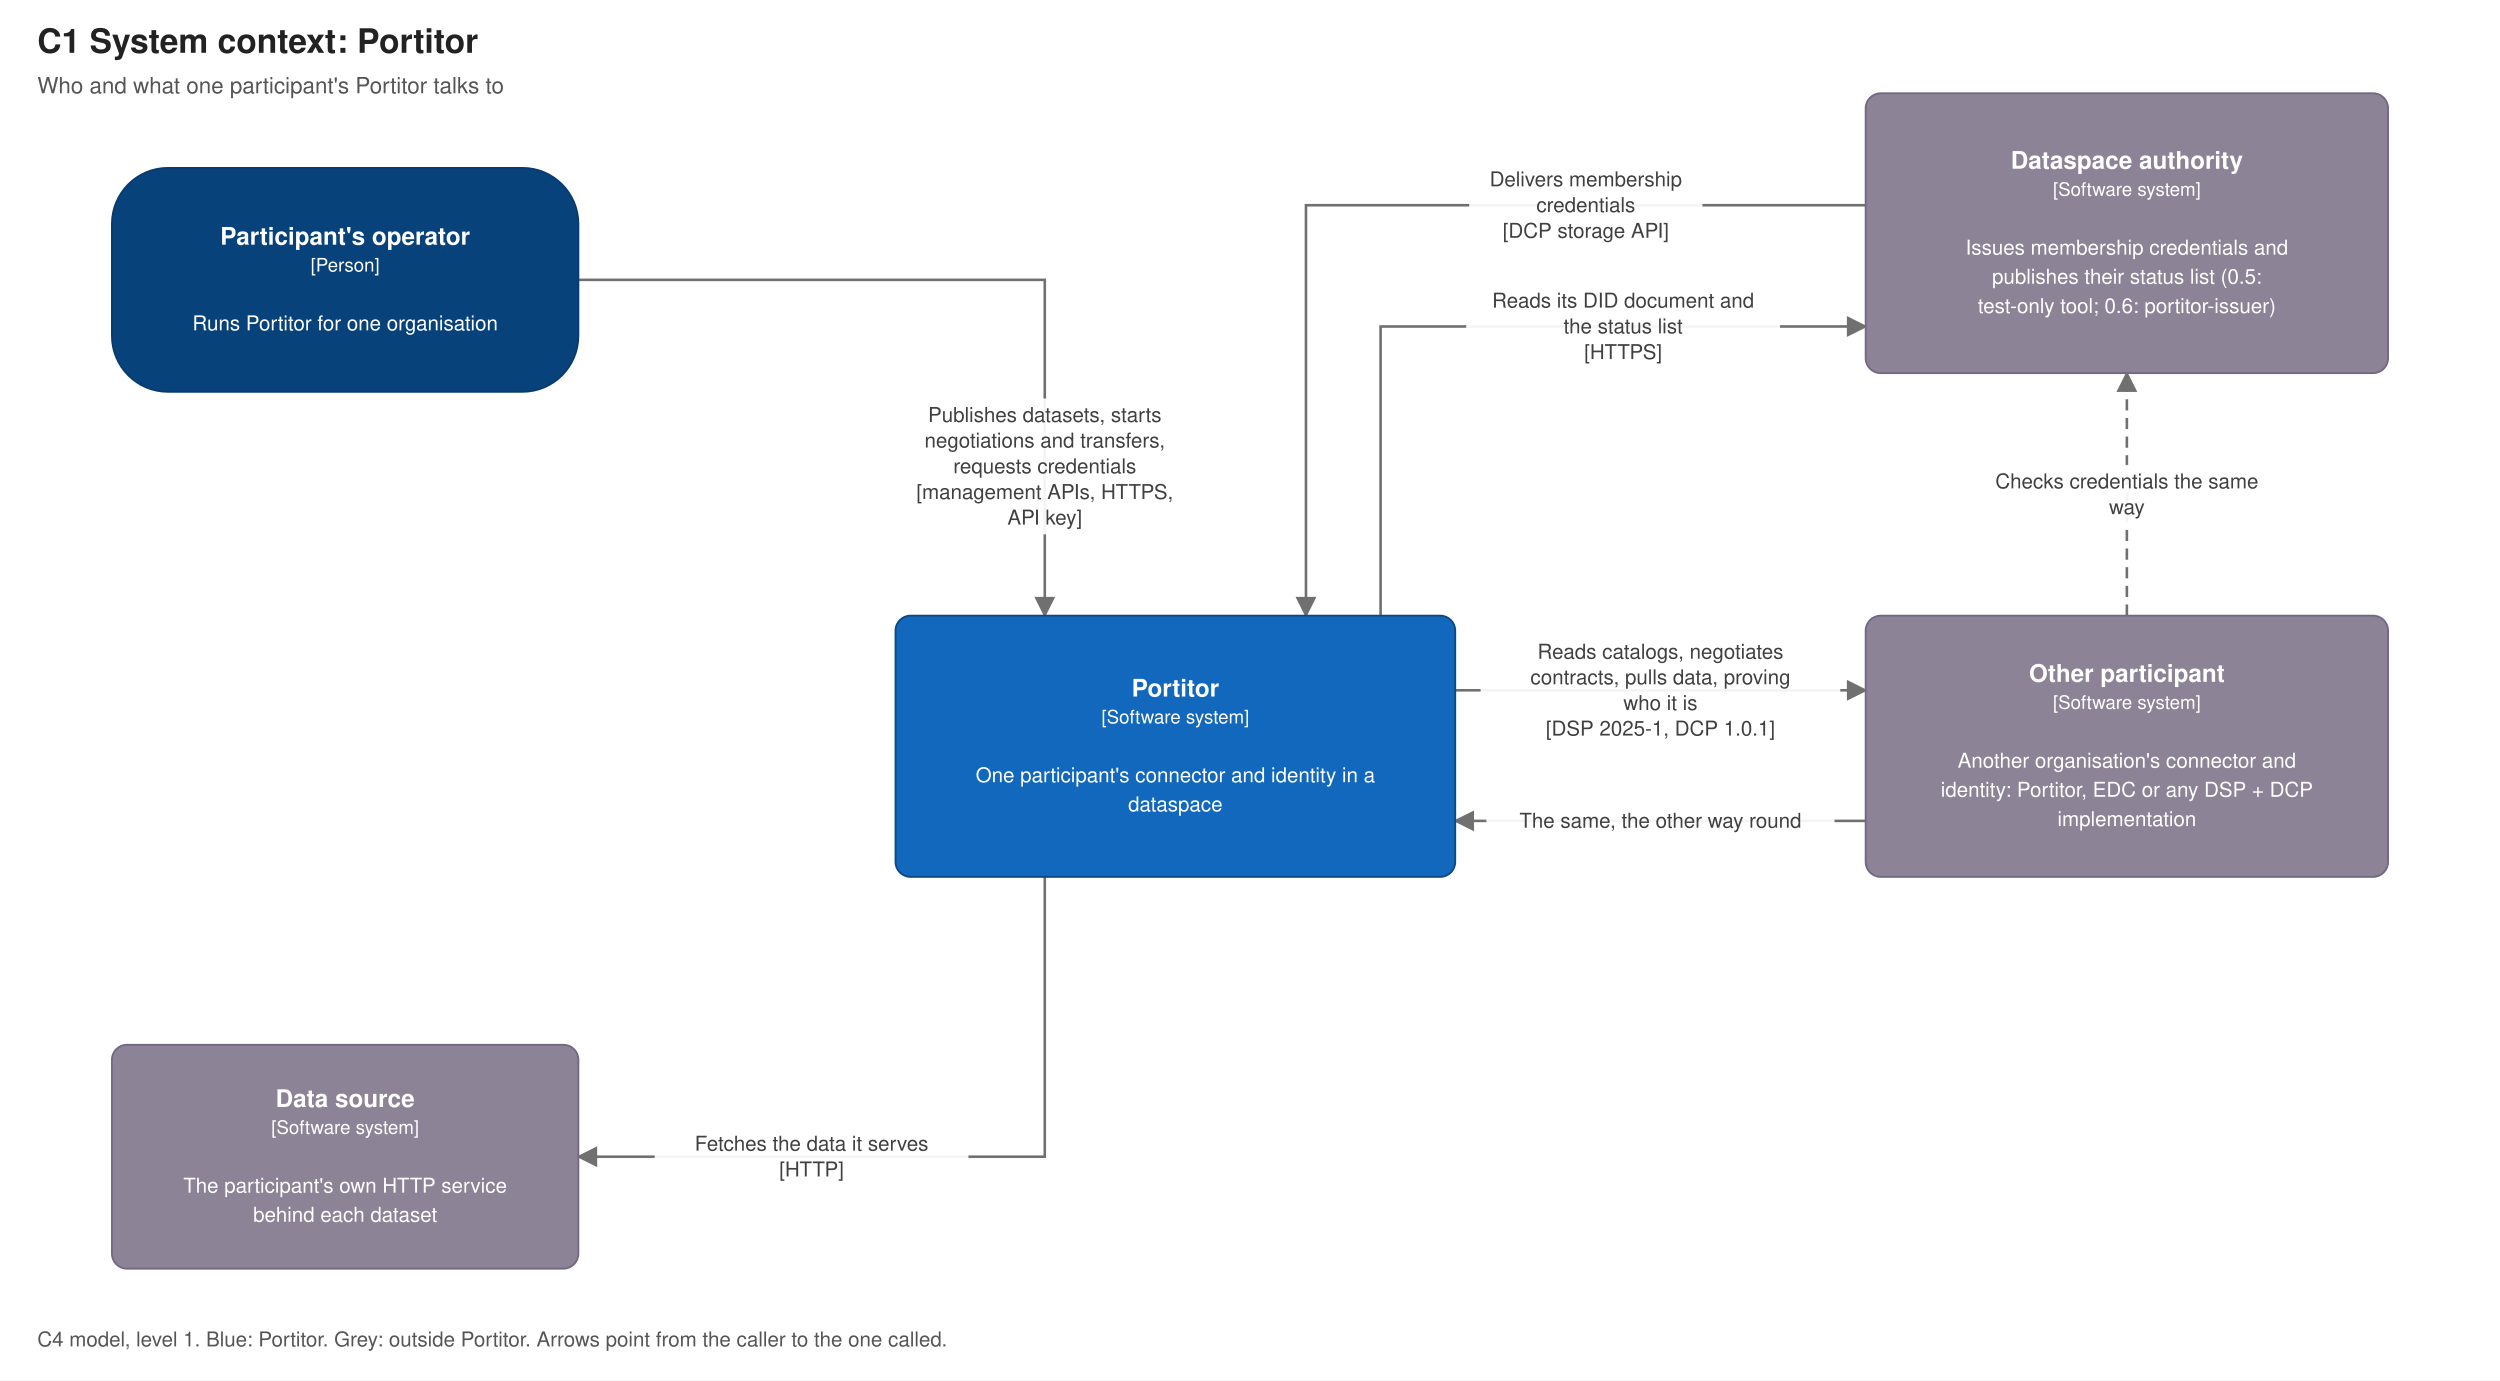
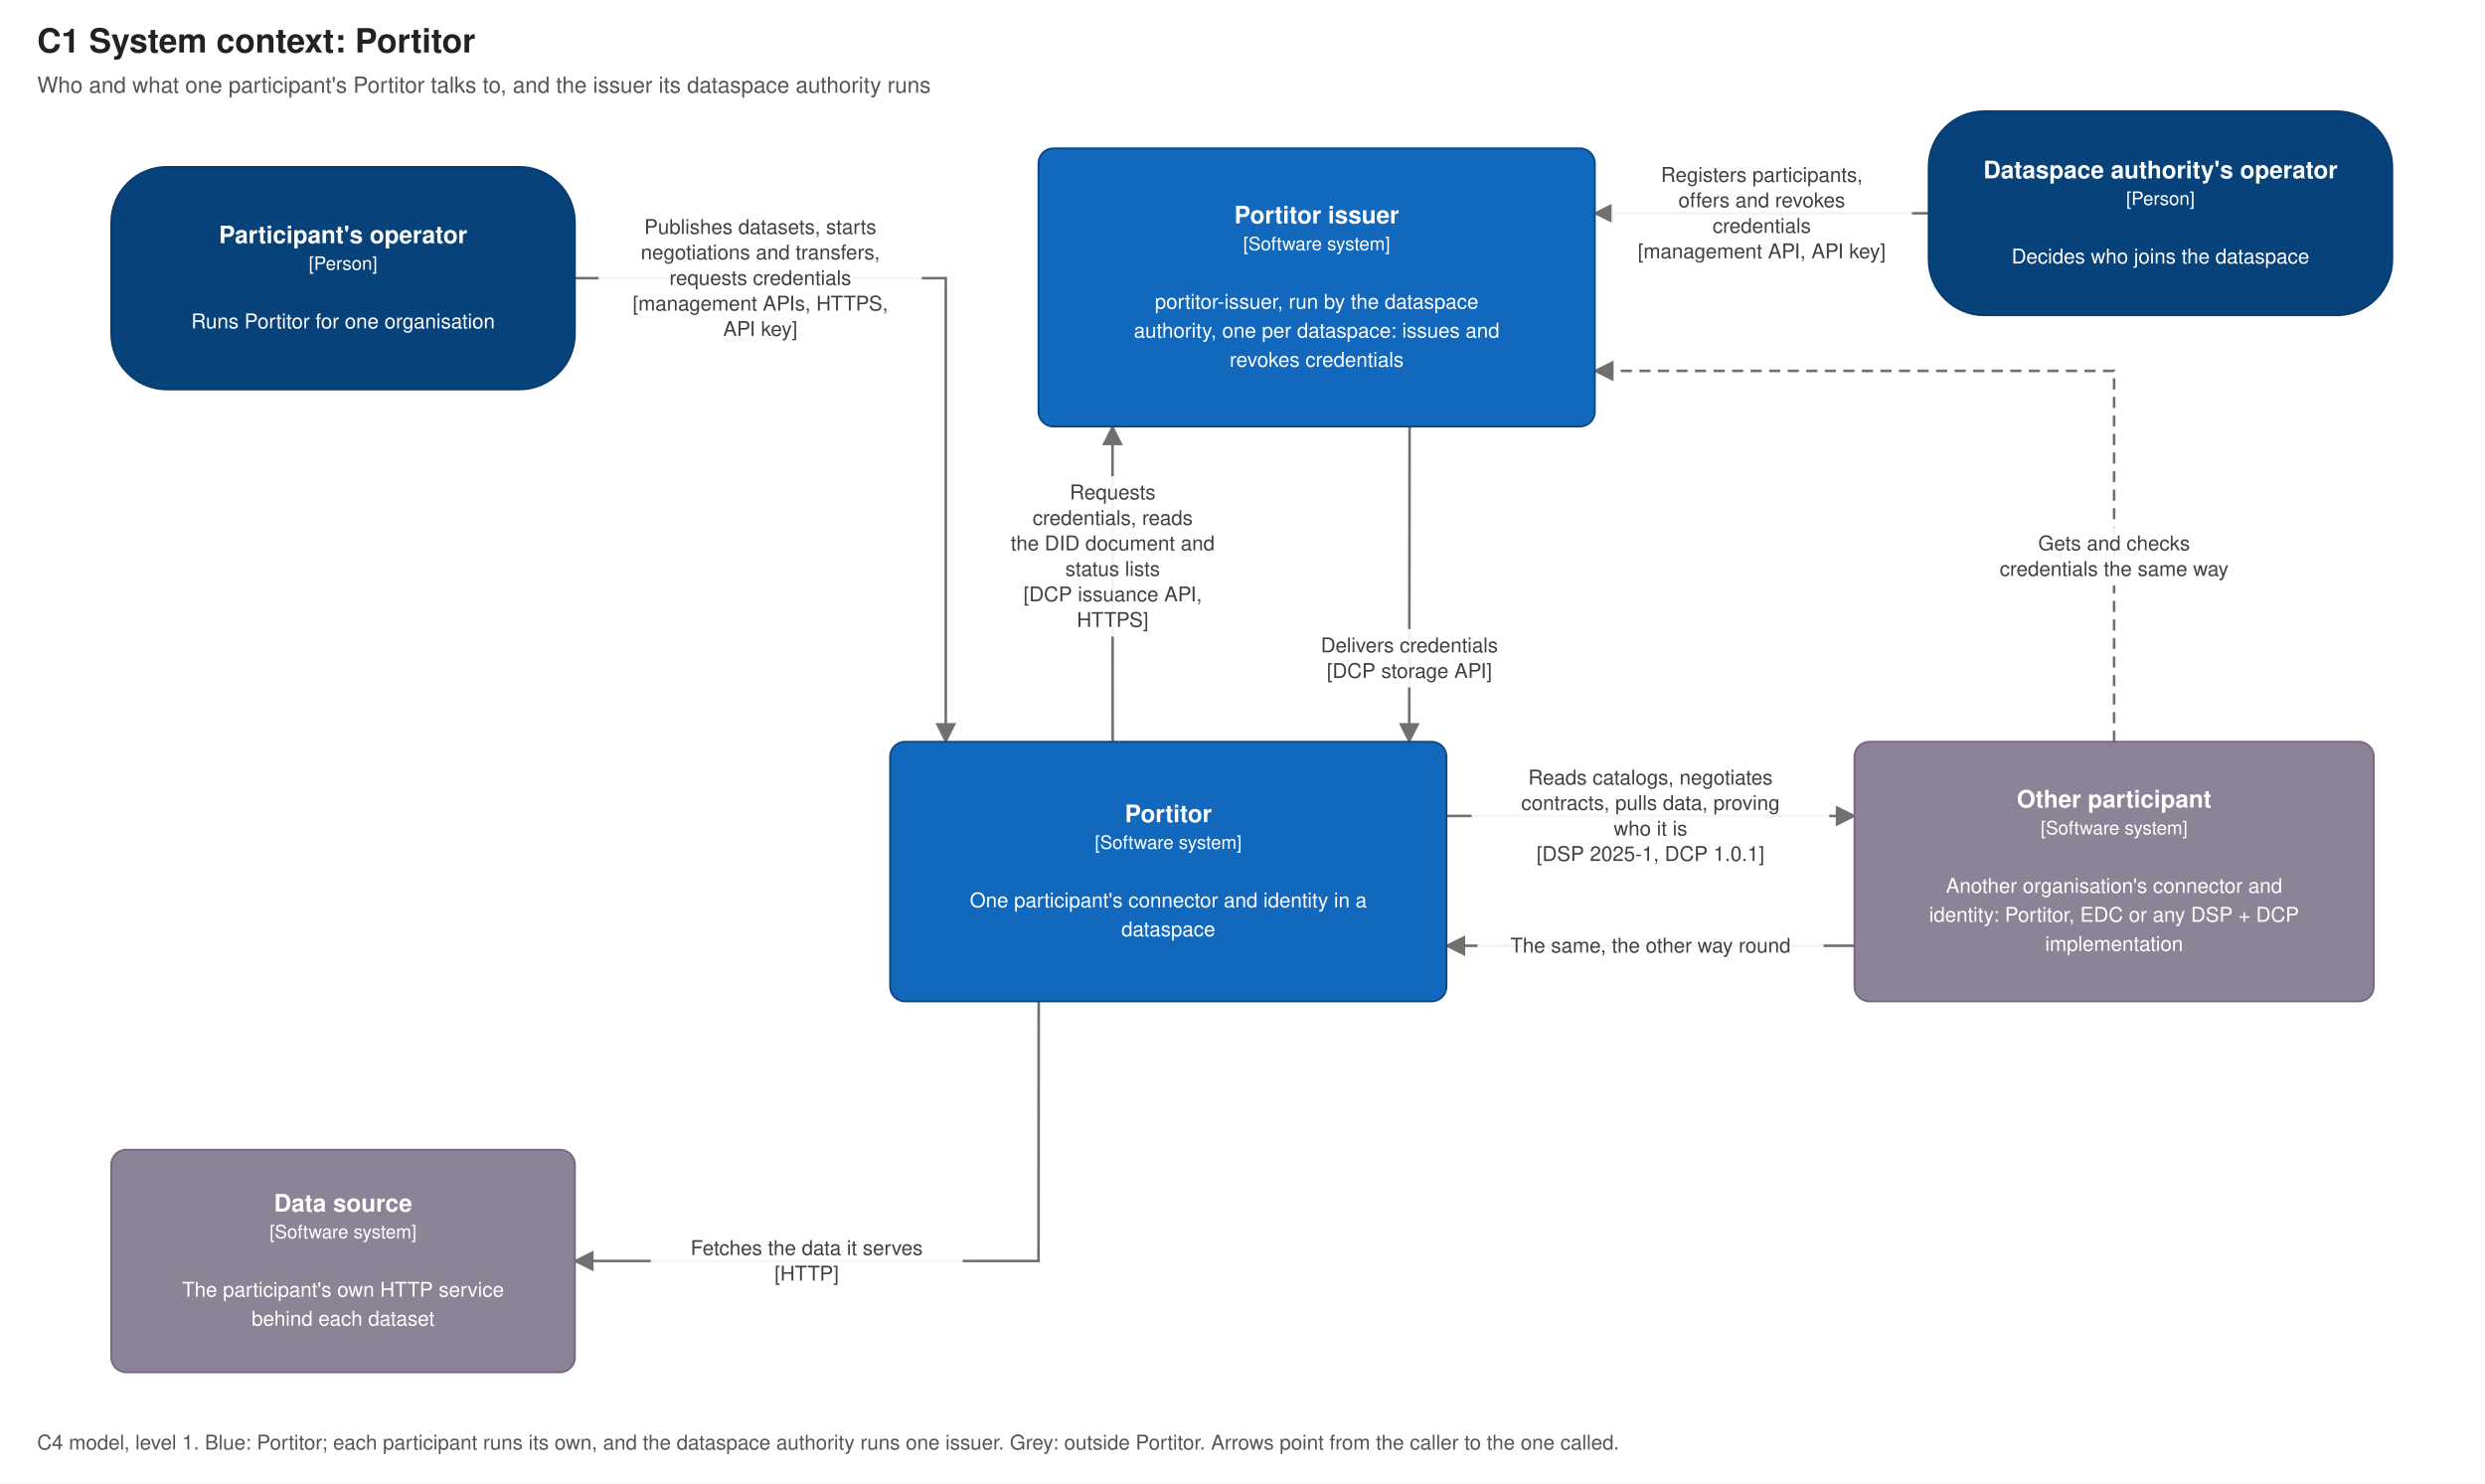
- <svg xmlns="http://www.w3.org/2000/svg" version="1.1" width="1340px" height="740px" viewBox="0 0 1340 740" content="&lt;mxfile host=&quot;Portitor&quot; type=&quot;device&quot;&gt;&lt;diagram id=&quot;c4&quot; name=&quot;C1 System context: Portitor&quot;&gt;&lt;mxGraphModel dx=&quot;1200&quot; dy=&quot;800&quot; grid=&quot;1&quot; gridSize=&quot;10&quot; guides=&quot;1&quot; page=&quot;0&quot; background=&quot;#FFFFFF&quot;&gt;&lt;root&gt;&lt;mxCell id=&quot;0&quot;/&gt;&lt;mxCell id=&quot;1&quot; parent=&quot;0&quot;/&gt;&lt;mxCell id=&quot;operator&quot; value='&amp;lt;b&amp;gt;Participant&amp;amp;#x27;s operator&amp;lt;/b&amp;gt;&amp;lt;br&amp;gt;&amp;lt;font style=&quot;font-size:10px&quot;&amp;gt;[Person]&amp;lt;/font&amp;gt;&amp;lt;br&amp;gt;&amp;lt;br&amp;gt;&amp;lt;font style=&quot;font-size:11px&quot;&amp;gt;Runs Portitor for one organisation&amp;lt;/font&amp;gt;' style=&quot;rounded=1;arcSize=30;whiteSpace=wrap;html=1;fillColor=#08427B;strokeColor=#073B6F;fontColor=#FFFFFF;fontSize=13;align=center;verticalAlign=middle;c4Kind=person;c4Name=Participant's operator;&quot; vertex=&quot;1&quot; parent=&quot;1&quot;&gt;&lt;mxGeometry x=&quot;60&quot; y=&quot;90&quot; width=&quot;250&quot; height=&quot;120&quot; as=&quot;geometry&quot;/&gt;&lt;/mxCell&gt;&lt;mxCell id=&quot;portitor&quot; value='&amp;lt;b&amp;gt;Portitor&amp;lt;/b&amp;gt;&amp;lt;br&amp;gt;&amp;lt;font style=&quot;font-size:10px&quot;&amp;gt;[Software system]&amp;lt;/font&amp;gt;&amp;lt;br&amp;gt;&amp;lt;br&amp;gt;&amp;lt;font style=&quot;font-size:11px&quot;&amp;gt;One participant&amp;amp;#x27;s connector and identity in a dataspace&amp;lt;/font&amp;gt;' style=&quot;rounded=1;arcSize=8;whiteSpace=wrap;html=1;fillColor=#1168BD;strokeColor=#0B4884;fontColor=#FFFFFF;fontSize=13;align=center;verticalAlign=middle;c4Kind=system;c4Name=Portitor;&quot; vertex=&quot;1&quot; parent=&quot;1&quot;&gt;&lt;mxGeometry x=&quot;480&quot; y=&quot;330&quot; width=&quot;300&quot; height=&quot;140&quot; as=&quot;geometry&quot;/&gt;&lt;/mxCell&gt;&lt;mxCell id=&quot;source&quot; value='&amp;lt;b&amp;gt;Data source&amp;lt;/b&amp;gt;&amp;lt;br&amp;gt;&amp;lt;font style=&quot;font-size:10px&quot;&amp;gt;[Software system]&amp;lt;/font&amp;gt;&amp;lt;br&amp;gt;&amp;lt;br&amp;gt;&amp;lt;font style=&quot;font-size:11px&quot;&amp;gt;The participant&amp;amp;#x27;s own HTTP service behind each dataset&amp;lt;/font&amp;gt;' style=&quot;rounded=1;arcSize=8;whiteSpace=wrap;html=1;fillColor=#8C8496;strokeColor=#736782;fontColor=#FFFFFF;fontSize=13;align=center;verticalAlign=middle;c4Kind=external;c4Name=Data source;&quot; vertex=&quot;1&quot; parent=&quot;1&quot;&gt;&lt;mxGeometry x=&quot;60&quot; y=&quot;560&quot; width=&quot;250&quot; height=&quot;120&quot; as=&quot;geometry&quot;/&gt;&lt;/mxCell&gt;&lt;mxCell id=&quot;partner&quot; value='&amp;lt;b&amp;gt;Other participant&amp;lt;/b&amp;gt;&amp;lt;br&amp;gt;&amp;lt;font style=&quot;font-size:10px&quot;&amp;gt;[Software system]&amp;lt;/font&amp;gt;&amp;lt;br&amp;gt;&amp;lt;br&amp;gt;&amp;lt;font style=&quot;font-size:11px&quot;&amp;gt;Another organisation&amp;amp;#x27;s connector and identity: Portitor, EDC or any DSP + DCP implementation&amp;lt;/font&amp;gt;' style=&quot;rounded=1;arcSize=8;whiteSpace=wrap;html=1;fillColor=#8C8496;strokeColor=#736782;fontColor=#FFFFFF;fontSize=13;align=center;verticalAlign=middle;c4Kind=external;c4Name=Other participant;&quot; vertex=&quot;1&quot; parent=&quot;1&quot;&gt;&lt;mxGeometry x=&quot;1000&quot; y=&quot;330&quot; width=&quot;280&quot; height=&quot;140&quot; as=&quot;geometry&quot;/&gt;&lt;/mxCell&gt;&lt;mxCell id=&quot;authority&quot; value='&amp;lt;b&amp;gt;Dataspace authority&amp;lt;/b&amp;gt;&amp;lt;br&amp;gt;&amp;lt;font style=&quot;font-size:10px&quot;&amp;gt;[Software system]&amp;lt;/font&amp;gt;&amp;lt;br&amp;gt;&amp;lt;br&amp;gt;&amp;lt;font style=&quot;font-size:11px&quot;&amp;gt;Issues membership credentials and publishes their status list (0.5: test-only tool; 0.6: portitor-issuer)&amp;lt;/font&amp;gt;' style=&quot;rounded=1;arcSize=8;whiteSpace=wrap;html=1;fillColor=#8C8496;strokeColor=#736782;fontColor=#FFFFFF;fontSize=13;align=center;verticalAlign=middle;c4Kind=external;c4Name=Dataspace authority;&quot; vertex=&quot;1&quot; parent=&quot;1&quot;&gt;&lt;mxGeometry x=&quot;1000&quot; y=&quot;50&quot; width=&quot;280&quot; height=&quot;150&quot; as=&quot;geometry&quot;/&gt;&lt;/mxCell&gt;&lt;mxCell id=&quot;e0&quot; value=&quot;Publishes datasets, starts negotiations and transfers, requests credentials&amp;#10;[management APIs, HTTPS, API key]&quot; style=&quot;endArrow=blockThin;endFill=1;html=1;rounded=0;strokeColor=#707070;fontSize=11;fontColor=#404040;labelBackgroundColor=#FFFFFF;exitX=1.000;exitY=0.500;exitPerimeter=0;entryX=0.267;entryY=0.000;entryPerimeter=0;&quot; edge=&quot;1&quot; parent=&quot;1&quot; source=&quot;operator&quot; target=&quot;portitor&quot;&gt;&lt;mxGeometry relative=&quot;1&quot; as=&quot;geometry&quot;&gt;&lt;Array as=&quot;points&quot;&gt;&lt;mxPoint x=&quot;560&quot; y=&quot;150&quot;/&gt;&lt;/Array&gt;&lt;/mxGeometry&gt;&lt;/mxCell&gt;&lt;mxCell id=&quot;e1&quot; value=&quot;Delivers membership credentials&amp;#10;[DCP storage API]&quot; style=&quot;endArrow=blockThin;endFill=1;html=1;rounded=0;strokeColor=#707070;fontSize=11;fontColor=#404040;labelBackgroundColor=#FFFFFF;exitX=0.000;exitY=0.400;exitPerimeter=0;entryX=0.733;entryY=0.000;entryPerimeter=0;&quot; edge=&quot;1&quot; parent=&quot;1&quot; source=&quot;authority&quot; target=&quot;portitor&quot;&gt;&lt;mxGeometry relative=&quot;1&quot; as=&quot;geometry&quot;&gt;&lt;Array as=&quot;points&quot;&gt;&lt;mxPoint x=&quot;700&quot; y=&quot;110&quot;/&gt;&lt;/Array&gt;&lt;/mxGeometry&gt;&lt;/mxCell&gt;&lt;mxCell id=&quot;e2&quot; value=&quot;Reads its DID document and the status list&amp;#10;[HTTPS]&quot; style=&quot;endArrow=blockThin;endFill=1;html=1;rounded=0;strokeColor=#707070;fontSize=11;fontColor=#404040;labelBackgroundColor=#FFFFFF;exitX=0.867;exitY=0.000;exitPerimeter=0;entryX=0.000;entryY=0.833;entryPerimeter=0;&quot; edge=&quot;1&quot; parent=&quot;1&quot; source=&quot;portitor&quot; target=&quot;authority&quot;&gt;&lt;mxGeometry relative=&quot;1&quot; as=&quot;geometry&quot;&gt;&lt;Array as=&quot;points&quot;&gt;&lt;mxPoint x=&quot;740&quot; y=&quot;175&quot;/&gt;&lt;/Array&gt;&lt;/mxGeometry&gt;&lt;/mxCell&gt;&lt;mxCell id=&quot;e3&quot; value=&quot;Reads catalogs, negotiates contracts, pulls data, proving who it is&amp;#10;[DSP 2025-1, DCP 1.0.1]&quot; style=&quot;endArrow=blockThin;endFill=1;html=1;rounded=0;strokeColor=#707070;fontSize=11;fontColor=#404040;labelBackgroundColor=#FFFFFF;exitX=1.000;exitY=0.286;exitPerimeter=0;entryX=0.000;entryY=0.286;entryPerimeter=0;&quot; edge=&quot;1&quot; parent=&quot;1&quot; source=&quot;portitor&quot; target=&quot;partner&quot;&gt;&lt;mxGeometry relative=&quot;1&quot; as=&quot;geometry&quot;&gt;&lt;/mxGeometry&gt;&lt;/mxCell&gt;&lt;mxCell id=&quot;e4&quot; value=&quot;The same, the other way round&quot; style=&quot;endArrow=blockThin;endFill=1;html=1;rounded=0;strokeColor=#707070;fontSize=11;fontColor=#404040;labelBackgroundColor=#FFFFFF;exitX=0.000;exitY=0.786;exitPerimeter=0;entryX=1.000;entryY=0.786;entryPerimeter=0;&quot; edge=&quot;1&quot; parent=&quot;1&quot; source=&quot;partner&quot; target=&quot;portitor&quot;&gt;&lt;mxGeometry relative=&quot;1&quot; as=&quot;geometry&quot;&gt;&lt;/mxGeometry&gt;&lt;/mxCell&gt;&lt;mxCell id=&quot;e5&quot; value=&quot;Fetches the data it serves&amp;#10;[HTTP]&quot; style=&quot;endArrow=blockThin;endFill=1;html=1;rounded=0;strokeColor=#707070;fontSize=11;fontColor=#404040;labelBackgroundColor=#FFFFFF;exitX=0.267;exitY=1.000;exitPerimeter=0;entryX=1.000;entryY=0.500;entryPerimeter=0;&quot; edge=&quot;1&quot; parent=&quot;1&quot; source=&quot;portitor&quot; target=&quot;source&quot;&gt;&lt;mxGeometry relative=&quot;1&quot; as=&quot;geometry&quot;&gt;&lt;Array as=&quot;points&quot;&gt;&lt;mxPoint x=&quot;560&quot; y=&quot;620&quot;/&gt;&lt;/Array&gt;&lt;/mxGeometry&gt;&lt;/mxCell&gt;&lt;mxCell id=&quot;e6&quot; value=&quot;Checks credentials the same way&quot; style=&quot;endArrow=blockThin;endFill=1;html=1;rounded=0;strokeColor=#707070;fontSize=11;fontColor=#404040;labelBackgroundColor=#FFFFFF;dashed=1;exitX=0.500;exitY=0.000;exitPerimeter=0;entryX=0.500;entryY=1.000;entryPerimeter=0;&quot; edge=&quot;1&quot; parent=&quot;1&quot; source=&quot;partner&quot; target=&quot;authority&quot;&gt;&lt;mxGeometry relative=&quot;1&quot; as=&quot;geometry&quot;&gt;&lt;/mxGeometry&gt;&lt;/mxCell&gt;&lt;mxCell id=&quot;legend&quot; value=&quot;C4 model, level 1. Blue: Portitor. Grey: outside Portitor. Arrows point from the caller to the one called.&quot; style=&quot;text;html=1;align=left;verticalAlign=top;fontSize=11;fontColor=#555555;whiteSpace=wrap;&quot; vertex=&quot;1&quot; parent=&quot;1&quot;&gt;&lt;mxGeometry x=&quot;20&quot; y=&quot;700&quot; width=&quot;1300&quot; height=&quot;40&quot; as=&quot;geometry&quot;/&gt;&lt;/mxCell&gt;&lt;/root&gt;&lt;/mxGraphModel&gt;&lt;/diagram&gt;&lt;/mxfile&gt;">
+ <svg xmlns="http://www.w3.org/2000/svg" version="1.1" width="1340px" height="800px" viewBox="0 0 1340 800" content="&lt;mxfile host=&quot;Portitor&quot; type=&quot;device&quot;&gt;&lt;diagram id=&quot;c4&quot; name=&quot;C1 System context: Portitor&quot;&gt;&lt;mxGraphModel dx=&quot;1200&quot; dy=&quot;800&quot; grid=&quot;1&quot; gridSize=&quot;10&quot; guides=&quot;1&quot; page=&quot;0&quot; background=&quot;#FFFFFF&quot;&gt;&lt;root&gt;&lt;mxCell id=&quot;0&quot;/&gt;&lt;mxCell id=&quot;1&quot; parent=&quot;0&quot;/&gt;&lt;mxCell id=&quot;operator&quot; value='&amp;lt;b&amp;gt;Participant&amp;amp;#x27;s operator&amp;lt;/b&amp;gt;&amp;lt;br&amp;gt;&amp;lt;font style=&quot;font-size:10px&quot;&amp;gt;[Person]&amp;lt;/font&amp;gt;&amp;lt;br&amp;gt;&amp;lt;br&amp;gt;&amp;lt;font style=&quot;font-size:11px&quot;&amp;gt;Runs Portitor for one organisation&amp;lt;/font&amp;gt;' style=&quot;rounded=1;arcSize=30;whiteSpace=wrap;html=1;fillColor=#08427B;strokeColor=#073B6F;fontColor=#FFFFFF;fontSize=13;align=center;verticalAlign=middle;c4Kind=person;c4Name=Participant's operator;&quot; vertex=&quot;1&quot; parent=&quot;1&quot;&gt;&lt;mxGeometry x=&quot;60&quot; y=&quot;90&quot; width=&quot;250&quot; height=&quot;120&quot; as=&quot;geometry&quot;/&gt;&lt;/mxCell&gt;&lt;mxCell id=&quot;issuer&quot; value='&amp;lt;b&amp;gt;Portitor issuer&amp;lt;/b&amp;gt;&amp;lt;br&amp;gt;&amp;lt;font style=&quot;font-size:10px&quot;&amp;gt;[Software system]&amp;lt;/font&amp;gt;&amp;lt;br&amp;gt;&amp;lt;br&amp;gt;&amp;lt;font style=&quot;font-size:11px&quot;&amp;gt;portitor-issuer, run by the dataspace authority, one per dataspace: issues and revokes credentials&amp;lt;/font&amp;gt;' style=&quot;rounded=1;arcSize=8;whiteSpace=wrap;html=1;fillColor=#1168BD;strokeColor=#0B4884;fontColor=#FFFFFF;fontSize=13;align=center;verticalAlign=middle;c4Kind=system;c4Name=Portitor issuer;&quot; vertex=&quot;1&quot; parent=&quot;1&quot;&gt;&lt;mxGeometry x=&quot;560&quot; y=&quot;80&quot; width=&quot;300&quot; height=&quot;150&quot; as=&quot;geometry&quot;/&gt;&lt;/mxCell&gt;&lt;mxCell id=&quot;authority&quot; value='&amp;lt;b&amp;gt;Dataspace authority&amp;amp;#x27;s operator&amp;lt;/b&amp;gt;&amp;lt;br&amp;gt;&amp;lt;font style=&quot;font-size:10px&quot;&amp;gt;[Person]&amp;lt;/font&amp;gt;&amp;lt;br&amp;gt;&amp;lt;br&amp;gt;&amp;lt;font style=&quot;font-size:11px&quot;&amp;gt;Decides who joins the dataspace&amp;lt;/font&amp;gt;' style=&quot;rounded=1;arcSize=30;whiteSpace=wrap;html=1;fillColor=#08427B;strokeColor=#073B6F;fontColor=#FFFFFF;fontSize=13;align=center;verticalAlign=middle;c4Kind=person;c4Name=Dataspace authority's operator;&quot; vertex=&quot;1&quot; parent=&quot;1&quot;&gt;&lt;mxGeometry x=&quot;1040&quot; y=&quot;60&quot; width=&quot;250&quot; height=&quot;110&quot; as=&quot;geometry&quot;/&gt;&lt;/mxCell&gt;&lt;mxCell id=&quot;portitor&quot; value='&amp;lt;b&amp;gt;Portitor&amp;lt;/b&amp;gt;&amp;lt;br&amp;gt;&amp;lt;font style=&quot;font-size:10px&quot;&amp;gt;[Software system]&amp;lt;/font&amp;gt;&amp;lt;br&amp;gt;&amp;lt;br&amp;gt;&amp;lt;font style=&quot;font-size:11px&quot;&amp;gt;One participant&amp;amp;#x27;s connector and identity in a dataspace&amp;lt;/font&amp;gt;' style=&quot;rounded=1;arcSize=8;whiteSpace=wrap;html=1;fillColor=#1168BD;strokeColor=#0B4884;fontColor=#FFFFFF;fontSize=13;align=center;verticalAlign=middle;c4Kind=system;c4Name=Portitor;&quot; vertex=&quot;1&quot; parent=&quot;1&quot;&gt;&lt;mxGeometry x=&quot;480&quot; y=&quot;400&quot; width=&quot;300&quot; height=&quot;140&quot; as=&quot;geometry&quot;/&gt;&lt;/mxCell&gt;&lt;mxCell id=&quot;partner&quot; value='&amp;lt;b&amp;gt;Other participant&amp;lt;/b&amp;gt;&amp;lt;br&amp;gt;&amp;lt;font style=&quot;font-size:10px&quot;&amp;gt;[Software system]&amp;lt;/font&amp;gt;&amp;lt;br&amp;gt;&amp;lt;br&amp;gt;&amp;lt;font style=&quot;font-size:11px&quot;&amp;gt;Another organisation&amp;amp;#x27;s connector and identity: Portitor, EDC or any DSP + DCP implementation&amp;lt;/font&amp;gt;' style=&quot;rounded=1;arcSize=8;whiteSpace=wrap;html=1;fillColor=#8C8496;strokeColor=#736782;fontColor=#FFFFFF;fontSize=13;align=center;verticalAlign=middle;c4Kind=external;c4Name=Other participant;&quot; vertex=&quot;1&quot; parent=&quot;1&quot;&gt;&lt;mxGeometry x=&quot;1000&quot; y=&quot;400&quot; width=&quot;280&quot; height=&quot;140&quot; as=&quot;geometry&quot;/&gt;&lt;/mxCell&gt;&lt;mxCell id=&quot;source&quot; value='&amp;lt;b&amp;gt;Data source&amp;lt;/b&amp;gt;&amp;lt;br&amp;gt;&amp;lt;font style=&quot;font-size:10px&quot;&amp;gt;[Software system]&amp;lt;/font&amp;gt;&amp;lt;br&amp;gt;&amp;lt;br&amp;gt;&amp;lt;font style=&quot;font-size:11px&quot;&amp;gt;The participant&amp;amp;#x27;s own HTTP service behind each dataset&amp;lt;/font&amp;gt;' style=&quot;rounded=1;arcSize=8;whiteSpace=wrap;html=1;fillColor=#8C8496;strokeColor=#736782;fontColor=#FFFFFF;fontSize=13;align=center;verticalAlign=middle;c4Kind=external;c4Name=Data source;&quot; vertex=&quot;1&quot; parent=&quot;1&quot;&gt;&lt;mxGeometry x=&quot;60&quot; y=&quot;620&quot; width=&quot;250&quot; height=&quot;120&quot; as=&quot;geometry&quot;/&gt;&lt;/mxCell&gt;&lt;mxCell id=&quot;e0&quot; value=&quot;Publishes datasets, starts negotiations and transfers, requests credentials&amp;#10;[management APIs, HTTPS, API key]&quot; style=&quot;endArrow=blockThin;endFill=1;html=1;rounded=0;strokeColor=#707070;fontSize=11;fontColor=#404040;labelBackgroundColor=#FFFFFF;exitX=1.000;exitY=0.500;exitPerimeter=0;entryX=0.100;entryY=0.000;entryPerimeter=0;&quot; edge=&quot;1&quot; parent=&quot;1&quot; source=&quot;operator&quot; target=&quot;portitor&quot;&gt;&lt;mxGeometry relative=&quot;1&quot; as=&quot;geometry&quot;&gt;&lt;Array as=&quot;points&quot;&gt;&lt;mxPoint x=&quot;510&quot; y=&quot;150&quot;/&gt;&lt;/Array&gt;&lt;/mxGeometry&gt;&lt;/mxCell&gt;&lt;mxCell id=&quot;e1&quot; value=&quot;Requests credentials, reads the DID document and status lists&amp;#10;[DCP issuance API, HTTPS]&quot; style=&quot;endArrow=blockThin;endFill=1;html=1;rounded=0;strokeColor=#707070;fontSize=11;fontColor=#404040;labelBackgroundColor=#FFFFFF;exitX=0.400;exitY=0.000;exitPerimeter=0;entryX=0.133;entryY=1.000;entryPerimeter=0;&quot; edge=&quot;1&quot; parent=&quot;1&quot; source=&quot;portitor&quot; target=&quot;issuer&quot;&gt;&lt;mxGeometry relative=&quot;1&quot; as=&quot;geometry&quot;&gt;&lt;/mxGeometry&gt;&lt;/mxCell&gt;&lt;mxCell id=&quot;e2&quot; value=&quot;Delivers credentials&amp;#10;[DCP storage API]&quot; style=&quot;endArrow=blockThin;endFill=1;html=1;rounded=0;strokeColor=#707070;fontSize=11;fontColor=#404040;labelBackgroundColor=#FFFFFF;exitX=0.667;exitY=1.000;exitPerimeter=0;entryX=0.933;entryY=0.000;entryPerimeter=0;&quot; edge=&quot;1&quot; parent=&quot;1&quot; source=&quot;issuer&quot; target=&quot;portitor&quot;&gt;&lt;mxGeometry relative=&quot;1&quot; as=&quot;geometry&quot;&gt;&lt;/mxGeometry&gt;&lt;/mxCell&gt;&lt;mxCell id=&quot;e3&quot; value=&quot;Registers participants, offers and revokes credentials&amp;#10;[management API, API key]&quot; style=&quot;endArrow=blockThin;endFill=1;html=1;rounded=0;strokeColor=#707070;fontSize=11;fontColor=#404040;labelBackgroundColor=#FFFFFF;exitX=0.000;exitY=0.500;exitPerimeter=0;entryX=1.000;entryY=0.233;entryPerimeter=0;&quot; edge=&quot;1&quot; parent=&quot;1&quot; source=&quot;authority&quot; target=&quot;issuer&quot;&gt;&lt;mxGeometry relative=&quot;1&quot; as=&quot;geometry&quot;&gt;&lt;/mxGeometry&gt;&lt;/mxCell&gt;&lt;mxCell id=&quot;e4&quot; value=&quot;Reads catalogs, negotiates contracts, pulls data, proving who it is&amp;#10;[DSP 2025-1, DCP 1.0.1]&quot; style=&quot;endArrow=blockThin;endFill=1;html=1;rounded=0;strokeColor=#707070;fontSize=11;fontColor=#404040;labelBackgroundColor=#FFFFFF;exitX=1.000;exitY=0.286;exitPerimeter=0;entryX=0.000;entryY=0.286;entryPerimeter=0;&quot; edge=&quot;1&quot; parent=&quot;1&quot; source=&quot;portitor&quot; target=&quot;partner&quot;&gt;&lt;mxGeometry relative=&quot;1&quot; as=&quot;geometry&quot;&gt;&lt;/mxGeometry&gt;&lt;/mxCell&gt;&lt;mxCell id=&quot;e5&quot; value=&quot;The same, the other way round&quot; style=&quot;endArrow=blockThin;endFill=1;html=1;rounded=0;strokeColor=#707070;fontSize=11;fontColor=#404040;labelBackgroundColor=#FFFFFF;exitX=0.000;exitY=0.786;exitPerimeter=0;entryX=1.000;entryY=0.786;entryPerimeter=0;&quot; edge=&quot;1&quot; parent=&quot;1&quot; source=&quot;partner&quot; target=&quot;portitor&quot;&gt;&lt;mxGeometry relative=&quot;1&quot; as=&quot;geometry&quot;&gt;&lt;/mxGeometry&gt;&lt;/mxCell&gt;&lt;mxCell id=&quot;e6&quot; value=&quot;Gets and checks credentials the same way&quot; style=&quot;endArrow=blockThin;endFill=1;html=1;rounded=0;strokeColor=#707070;fontSize=11;fontColor=#404040;labelBackgroundColor=#FFFFFF;dashed=1;exitX=0.500;exitY=0.000;exitPerimeter=0;entryX=1.000;entryY=0.800;entryPerimeter=0;&quot; edge=&quot;1&quot; parent=&quot;1&quot; source=&quot;partner&quot; target=&quot;issuer&quot;&gt;&lt;mxGeometry relative=&quot;1&quot; as=&quot;geometry&quot;&gt;&lt;Array as=&quot;points&quot;&gt;&lt;mxPoint x=&quot;1140&quot; y=&quot;200&quot;/&gt;&lt;/Array&gt;&lt;/mxGeometry&gt;&lt;/mxCell&gt;&lt;mxCell id=&quot;e7&quot; value=&quot;Fetches the data it serves&amp;#10;[HTTP]&quot; style=&quot;endArrow=blockThin;endFill=1;html=1;rounded=0;strokeColor=#707070;fontSize=11;fontColor=#404040;labelBackgroundColor=#FFFFFF;exitX=0.267;exitY=1.000;exitPerimeter=0;entryX=1.000;entryY=0.500;entryPerimeter=0;&quot; edge=&quot;1&quot; parent=&quot;1&quot; source=&quot;portitor&quot; target=&quot;source&quot;&gt;&lt;mxGeometry relative=&quot;1&quot; as=&quot;geometry&quot;&gt;&lt;Array as=&quot;points&quot;&gt;&lt;mxPoint x=&quot;560&quot; y=&quot;680&quot;/&gt;&lt;/Array&gt;&lt;/mxGeometry&gt;&lt;/mxCell&gt;&lt;mxCell id=&quot;legend&quot; value=&quot;C4 model, level 1. Blue: Portitor; each participant runs its own, and the dataspace authority runs one issuer. Grey: outside Portitor. Arrows point from the caller to the one called.&quot; style=&quot;text;html=1;align=left;verticalAlign=top;fontSize=11;fontColor=#555555;whiteSpace=wrap;&quot; vertex=&quot;1&quot; parent=&quot;1&quot;&gt;&lt;mxGeometry x=&quot;20&quot; y=&quot;760&quot; width=&quot;1300&quot; height=&quot;40&quot; as=&quot;geometry&quot;/&gt;&lt;/mxCell&gt;&lt;/root&gt;&lt;/mxGraphModel&gt;&lt;/diagram&gt;&lt;/mxfile&gt;">
  <defs>
    <marker id="arrow" viewBox="0 0 10 10" refX="9" refY="5" markerWidth="8" markerHeight="8" orient="auto-start-reverse">
      <path d="M0,0 L10,5 L0,10 z" fill="#707070" />
    </marker>
  </defs>
-   <rect x="0" y="0" width="1340" height="740" fill="#FFFFFF" />
+   <rect x="0" y="0" width="1340" height="800" fill="#FFFFFF" />
  <text x="20.0" y="22.0" font-size="18" font-weight="bold" fill="#222222" text-anchor="start" dominant-baseline="middle" font-family="Helvetica, Arial, sans-serif">C1 System context: Portitor</text>
-   <text x="20.0" y="46.0" font-size="12" font-weight="normal" fill="#555555" text-anchor="start" dominant-baseline="middle" font-family="Helvetica, Arial, sans-serif">Who and what one participant's Portitor talks to</text>
-   <polyline points="310.0,150.0 560.0,150.0 560.0,330.0" fill="none" stroke="#707070" stroke-width="1.4" marker-end="url(#arrow)" />
-   <polyline points="1000.0,110.0 700.0,110.0 700.0,330.0" fill="none" stroke="#707070" stroke-width="1.4" marker-end="url(#arrow)" />
-   <polyline points="740.0,330.0 740.0,175.0 1000.0,175.0" fill="none" stroke="#707070" stroke-width="1.4" marker-end="url(#arrow)" />
-   <polyline points="780.0,370.0 1000.0,370.0" fill="none" stroke="#707070" stroke-width="1.4" marker-end="url(#arrow)" />
-   <polyline points="1000.0,440.0 780.0,440.0" fill="none" stroke="#707070" stroke-width="1.4" marker-end="url(#arrow)" />
-   <polyline points="560.0,470.0 560.0,620.0 310.0,620.0" fill="none" stroke="#707070" stroke-width="1.4" marker-end="url(#arrow)" />
-   <polyline points="1140.0,330.0 1140.0,200.0" fill="none" stroke="#707070" stroke-width="1.4" stroke-dasharray="6 4" marker-end="url(#arrow)" />
+   <text x="20.0" y="46.0" font-size="12" font-weight="normal" fill="#555555" text-anchor="start" dominant-baseline="middle" font-family="Helvetica, Arial, sans-serif">Who and what one participant's Portitor talks to, and the issuer its dataspace authority runs</text>
+   <polyline points="310.0,150.0 510.0,150.0 510.0,400.0" fill="none" stroke="#707070" stroke-width="1.4" marker-end="url(#arrow)" />
+   <polyline points="600.0,400.0 599.9,230.0" fill="none" stroke="#707070" stroke-width="1.4" marker-end="url(#arrow)" />
+   <polyline points="760.1,230.0 759.9,400.0" fill="none" stroke="#707070" stroke-width="1.4" marker-end="url(#arrow)" />
+   <polyline points="1040.0,115.0 860.0,115.0" fill="none" stroke="#707070" stroke-width="1.4" marker-end="url(#arrow)" />
+   <polyline points="780.0,440.0 1000.0,440.0" fill="none" stroke="#707070" stroke-width="1.4" marker-end="url(#arrow)" />
+   <polyline points="1000.0,510.0 780.0,510.0" fill="none" stroke="#707070" stroke-width="1.4" marker-end="url(#arrow)" />
+   <polyline points="1140.0,400.0 1140.0,200.0 860.0,200.0" fill="none" stroke="#707070" stroke-width="1.4" stroke-dasharray="6 4" marker-end="url(#arrow)" />
+   <polyline points="560.1,540.0 560.0,680.0 310.0,680.0" fill="none" stroke="#707070" stroke-width="1.4" marker-end="url(#arrow)" />
  <rect x="60" y="90" width="250" height="120" rx="30" fill="#08427B" stroke="#073B6F" />
  <text x="185.0" y="126.6" font-size="13" font-weight="bold" fill="#FFFFFF" text-anchor="middle" dominant-baseline="middle" font-family="Helvetica, Arial, sans-serif">Participant's operator</text>
  <text x="185.0" y="142.2" font-size="10" font-weight="normal" fill="#FFFFFF" text-anchor="middle" dominant-baseline="middle" font-family="Helvetica, Arial, sans-serif">[Person]</text>
  <text x="185.0" y="157.8" font-size="6" font-weight="normal" fill="#FFFFFF" text-anchor="middle" dominant-baseline="middle" font-family="Helvetica, Arial, sans-serif" />
  <text x="185.0" y="173.4" font-size="11" font-weight="normal" fill="#FFFFFF" text-anchor="middle" dominant-baseline="middle" font-family="Helvetica, Arial, sans-serif">Runs Portitor for one organisation</text>
-   <rect x="480" y="330" width="300" height="140" rx="8" fill="#1168BD" stroke="#0B4884" />
-   <text x="630.0" y="368.8" font-size="13" font-weight="bold" fill="#FFFFFF" text-anchor="middle" dominant-baseline="middle" font-family="Helvetica, Arial, sans-serif">Portitor</text>
-   <text x="630.0" y="384.4" font-size="10" font-weight="normal" fill="#FFFFFF" text-anchor="middle" dominant-baseline="middle" font-family="Helvetica, Arial, sans-serif">[Software system]</text>
-   <text x="630.0" y="400.0" font-size="6" font-weight="normal" fill="#FFFFFF" text-anchor="middle" dominant-baseline="middle" font-family="Helvetica, Arial, sans-serif" />
-   <text x="630.0" y="415.6" font-size="11" font-weight="normal" fill="#FFFFFF" text-anchor="middle" dominant-baseline="middle" font-family="Helvetica, Arial, sans-serif">One participant's connector and identity in a</text>
-   <text x="630.0" y="431.2" font-size="11" font-weight="normal" fill="#FFFFFF" text-anchor="middle" dominant-baseline="middle" font-family="Helvetica, Arial, sans-serif">dataspace</text>
-   <rect x="60" y="560" width="250" height="120" rx="8" fill="#8C8496" stroke="#736782" />
-   <text x="185.0" y="588.8" font-size="13" font-weight="bold" fill="#FFFFFF" text-anchor="middle" dominant-baseline="middle" font-family="Helvetica, Arial, sans-serif">Data source</text>
-   <text x="185.0" y="604.4" font-size="10" font-weight="normal" fill="#FFFFFF" text-anchor="middle" dominant-baseline="middle" font-family="Helvetica, Arial, sans-serif">[Software system]</text>
-   <text x="185.0" y="620.0" font-size="6" font-weight="normal" fill="#FFFFFF" text-anchor="middle" dominant-baseline="middle" font-family="Helvetica, Arial, sans-serif" />
-   <text x="185.0" y="635.6" font-size="11" font-weight="normal" fill="#FFFFFF" text-anchor="middle" dominant-baseline="middle" font-family="Helvetica, Arial, sans-serif">The participant's own HTTP service</text>
-   <text x="185.0" y="651.2" font-size="11" font-weight="normal" fill="#FFFFFF" text-anchor="middle" dominant-baseline="middle" font-family="Helvetica, Arial, sans-serif">behind each dataset</text>
-   <rect x="1000" y="330" width="280" height="140" rx="8" fill="#8C8496" stroke="#736782" />
-   <text x="1140.0" y="360.9" font-size="13" font-weight="bold" fill="#FFFFFF" text-anchor="middle" dominant-baseline="middle" font-family="Helvetica, Arial, sans-serif">Other participant</text>
-   <text x="1140.0" y="376.6" font-size="10" font-weight="normal" fill="#FFFFFF" text-anchor="middle" dominant-baseline="middle" font-family="Helvetica, Arial, sans-serif">[Software system]</text>
-   <text x="1140.0" y="392.2" font-size="6" font-weight="normal" fill="#FFFFFF" text-anchor="middle" dominant-baseline="middle" font-family="Helvetica, Arial, sans-serif" />
-   <text x="1140.0" y="407.8" font-size="11" font-weight="normal" fill="#FFFFFF" text-anchor="middle" dominant-baseline="middle" font-family="Helvetica, Arial, sans-serif">Another organisation's connector and</text>
-   <text x="1140.0" y="423.4" font-size="11" font-weight="normal" fill="#FFFFFF" text-anchor="middle" dominant-baseline="middle" font-family="Helvetica, Arial, sans-serif">identity: Portitor, EDC or any DSP + DCP</text>
-   <text x="1140.0" y="439.1" font-size="11" font-weight="normal" fill="#FFFFFF" text-anchor="middle" dominant-baseline="middle" font-family="Helvetica, Arial, sans-serif">implementation</text>
-   <rect x="1000" y="50" width="280" height="150" rx="8" fill="#8C8496" stroke="#736782" />
-   <text x="1140.0" y="85.9" font-size="13" font-weight="bold" fill="#FFFFFF" text-anchor="middle" dominant-baseline="middle" font-family="Helvetica, Arial, sans-serif">Dataspace authority</text>
-   <text x="1140.0" y="101.6" font-size="10" font-weight="normal" fill="#FFFFFF" text-anchor="middle" dominant-baseline="middle" font-family="Helvetica, Arial, sans-serif">[Software system]</text>
-   <text x="1140.0" y="117.2" font-size="6" font-weight="normal" fill="#FFFFFF" text-anchor="middle" dominant-baseline="middle" font-family="Helvetica, Arial, sans-serif" />
-   <text x="1140.0" y="132.8" font-size="11" font-weight="normal" fill="#FFFFFF" text-anchor="middle" dominant-baseline="middle" font-family="Helvetica, Arial, sans-serif">Issues membership credentials and</text>
-   <text x="1140.0" y="148.4" font-size="11" font-weight="normal" fill="#FFFFFF" text-anchor="middle" dominant-baseline="middle" font-family="Helvetica, Arial, sans-serif">publishes their status list (0.5:</text>
-   <text x="1140.0" y="164.1" font-size="11" font-weight="normal" fill="#FFFFFF" text-anchor="middle" dominant-baseline="middle" font-family="Helvetica, Arial, sans-serif">test-only tool; 0.6: portitor-issuer)</text>
-   <rect x="472.8" y="213.6" width="174.3" height="72.8" fill="#FFFFFF" fill-opacity="0.92" />
-   <text x="560.0" y="222.5" font-size="11" font-weight="normal" fill="#404040" text-anchor="middle" dominant-baseline="middle" font-family="Helvetica, Arial, sans-serif">Publishes datasets, starts</text>
-   <text x="560.0" y="236.2" font-size="11" font-weight="normal" fill="#404040" text-anchor="middle" dominant-baseline="middle" font-family="Helvetica, Arial, sans-serif">negotiations and transfers,</text>
-   <text x="560.0" y="250.0" font-size="11" font-weight="normal" fill="#404040" text-anchor="middle" dominant-baseline="middle" font-family="Helvetica, Arial, sans-serif">requests credentials</text>
-   <text x="560.0" y="263.8" font-size="11" font-weight="normal" fill="#404040" text-anchor="middle" dominant-baseline="middle" font-family="Helvetica, Arial, sans-serif">[management APIs, HTTPS,</text>
-   <text x="560.0" y="277.5" font-size="11" font-weight="normal" fill="#404040" text-anchor="middle" dominant-baseline="middle" font-family="Helvetica, Arial, sans-serif">API key]</text>
-   <rect x="787.5" y="87.4" width="125.0" height="45.2" fill="#FFFFFF" fill-opacity="0.92" />
-   <text x="850.0" y="96.2" font-size="11" font-weight="normal" fill="#404040" text-anchor="middle" dominant-baseline="middle" font-family="Helvetica, Arial, sans-serif">Delivers membership</text>
-   <text x="850.0" y="110.0" font-size="11" font-weight="normal" fill="#404040" text-anchor="middle" dominant-baseline="middle" font-family="Helvetica, Arial, sans-serif">credentials</text>
-   <text x="850.0" y="123.8" font-size="11" font-weight="normal" fill="#404040" text-anchor="middle" dominant-baseline="middle" font-family="Helvetica, Arial, sans-serif">[DCP storage API]</text>
-   <rect x="785.9" y="152.4" width="168.2" height="45.2" fill="#FFFFFF" fill-opacity="0.92" />
-   <text x="870.0" y="161.2" font-size="11" font-weight="normal" fill="#404040" text-anchor="middle" dominant-baseline="middle" font-family="Helvetica, Arial, sans-serif">Reads its DID document and</text>
-   <text x="870.0" y="175.0" font-size="11" font-weight="normal" fill="#404040" text-anchor="middle" dominant-baseline="middle" font-family="Helvetica, Arial, sans-serif">the status list</text>
-   <text x="870.0" y="188.8" font-size="11" font-weight="normal" fill="#404040" text-anchor="middle" dominant-baseline="middle" font-family="Helvetica, Arial, sans-serif">[HTTPS]</text>
-   <rect x="793.6" y="340.5" width="192.8" height="59.0" fill="#FFFFFF" fill-opacity="0.92" />
-   <text x="890.0" y="349.4" font-size="11" font-weight="normal" fill="#404040" text-anchor="middle" dominant-baseline="middle" font-family="Helvetica, Arial, sans-serif">Reads catalogs, negotiates</text>
-   <text x="890.0" y="363.1" font-size="11" font-weight="normal" fill="#404040" text-anchor="middle" dominant-baseline="middle" font-family="Helvetica, Arial, sans-serif">contracts, pulls data, proving</text>
-   <text x="890.0" y="376.9" font-size="11" font-weight="normal" fill="#404040" text-anchor="middle" dominant-baseline="middle" font-family="Helvetica, Arial, sans-serif">who it is</text>
-   <text x="890.0" y="390.6" font-size="11" font-weight="normal" fill="#404040" text-anchor="middle" dominant-baseline="middle" font-family="Helvetica, Arial, sans-serif">[DSP 2025-1, DCP 1.0.1]</text>
-   <rect x="796.7" y="431.1" width="186.6" height="17.8" fill="#FFFFFF" fill-opacity="0.92" />
-   <text x="890.0" y="440.0" font-size="11" font-weight="normal" fill="#404040" text-anchor="middle" dominant-baseline="middle" font-family="Helvetica, Arial, sans-serif">The same, the other way round</text>
-   <rect x="350.9" y="604.2" width="168.2" height="31.5" fill="#FFFFFF" fill-opacity="0.92" />
-   <text x="435.0" y="613.1" font-size="11" font-weight="normal" fill="#404040" text-anchor="middle" dominant-baseline="middle" font-family="Helvetica, Arial, sans-serif">Fetches the data it serves</text>
-   <text x="435.0" y="626.9" font-size="11" font-weight="normal" fill="#404040" text-anchor="middle" dominant-baseline="middle" font-family="Helvetica, Arial, sans-serif">[HTTP]</text>
-   <rect x="1052.8" y="249.2" width="174.3" height="31.5" fill="#FFFFFF" fill-opacity="0.92" />
-   <text x="1140.0" y="258.1" font-size="11" font-weight="normal" fill="#404040" text-anchor="middle" dominant-baseline="middle" font-family="Helvetica, Arial, sans-serif">Checks credentials the same</text>
-   <text x="1140.0" y="271.9" font-size="11" font-weight="normal" fill="#404040" text-anchor="middle" dominant-baseline="middle" font-family="Helvetica, Arial, sans-serif">way</text>
-   <text x="20.0" y="718.0" font-size="11" font-weight="normal" fill="#555555" text-anchor="start" dominant-baseline="middle" font-family="Helvetica, Arial, sans-serif">C4 model, level 1. Blue: Portitor. Grey: outside Portitor. Arrows point from the caller to the one called.</text>
+   <rect x="560" y="80" width="300" height="150" rx="8" fill="#1168BD" stroke="#0B4884" />
+   <text x="710.0" y="115.9" font-size="13" font-weight="bold" fill="#FFFFFF" text-anchor="middle" dominant-baseline="middle" font-family="Helvetica, Arial, sans-serif">Portitor issuer</text>
+   <text x="710.0" y="131.6" font-size="10" font-weight="normal" fill="#FFFFFF" text-anchor="middle" dominant-baseline="middle" font-family="Helvetica, Arial, sans-serif">[Software system]</text>
+   <text x="710.0" y="147.2" font-size="6" font-weight="normal" fill="#FFFFFF" text-anchor="middle" dominant-baseline="middle" font-family="Helvetica, Arial, sans-serif" />
+   <text x="710.0" y="162.8" font-size="11" font-weight="normal" fill="#FFFFFF" text-anchor="middle" dominant-baseline="middle" font-family="Helvetica, Arial, sans-serif">portitor-issuer, run by the dataspace</text>
+   <text x="710.0" y="178.4" font-size="11" font-weight="normal" fill="#FFFFFF" text-anchor="middle" dominant-baseline="middle" font-family="Helvetica, Arial, sans-serif">authority, one per dataspace: issues and</text>
+   <text x="710.0" y="194.1" font-size="11" font-weight="normal" fill="#FFFFFF" text-anchor="middle" dominant-baseline="middle" font-family="Helvetica, Arial, sans-serif">revokes credentials</text>
+   <rect x="1040" y="60" width="250" height="110" rx="30" fill="#08427B" stroke="#073B6F" />
+   <text x="1165.0" y="91.6" font-size="13" font-weight="bold" fill="#FFFFFF" text-anchor="middle" dominant-baseline="middle" font-family="Helvetica, Arial, sans-serif">Dataspace authority's operator</text>
+   <text x="1165.0" y="107.2" font-size="10" font-weight="normal" fill="#FFFFFF" text-anchor="middle" dominant-baseline="middle" font-family="Helvetica, Arial, sans-serif">[Person]</text>
+   <text x="1165.0" y="122.8" font-size="6" font-weight="normal" fill="#FFFFFF" text-anchor="middle" dominant-baseline="middle" font-family="Helvetica, Arial, sans-serif" />
+   <text x="1165.0" y="138.4" font-size="11" font-weight="normal" fill="#FFFFFF" text-anchor="middle" dominant-baseline="middle" font-family="Helvetica, Arial, sans-serif">Decides who joins the dataspace</text>
+   <rect x="480" y="400" width="300" height="140" rx="8" fill="#1168BD" stroke="#0B4884" />
+   <text x="630.0" y="438.8" font-size="13" font-weight="bold" fill="#FFFFFF" text-anchor="middle" dominant-baseline="middle" font-family="Helvetica, Arial, sans-serif">Portitor</text>
+   <text x="630.0" y="454.4" font-size="10" font-weight="normal" fill="#FFFFFF" text-anchor="middle" dominant-baseline="middle" font-family="Helvetica, Arial, sans-serif">[Software system]</text>
+   <text x="630.0" y="470.0" font-size="6" font-weight="normal" fill="#FFFFFF" text-anchor="middle" dominant-baseline="middle" font-family="Helvetica, Arial, sans-serif" />
+   <text x="630.0" y="485.6" font-size="11" font-weight="normal" fill="#FFFFFF" text-anchor="middle" dominant-baseline="middle" font-family="Helvetica, Arial, sans-serif">One participant's connector and identity in a</text>
+   <text x="630.0" y="501.2" font-size="11" font-weight="normal" fill="#FFFFFF" text-anchor="middle" dominant-baseline="middle" font-family="Helvetica, Arial, sans-serif">dataspace</text>
+   <rect x="1000" y="400" width="280" height="140" rx="8" fill="#8C8496" stroke="#736782" />
+   <text x="1140.0" y="430.9" font-size="13" font-weight="bold" fill="#FFFFFF" text-anchor="middle" dominant-baseline="middle" font-family="Helvetica, Arial, sans-serif">Other participant</text>
+   <text x="1140.0" y="446.6" font-size="10" font-weight="normal" fill="#FFFFFF" text-anchor="middle" dominant-baseline="middle" font-family="Helvetica, Arial, sans-serif">[Software system]</text>
+   <text x="1140.0" y="462.2" font-size="6" font-weight="normal" fill="#FFFFFF" text-anchor="middle" dominant-baseline="middle" font-family="Helvetica, Arial, sans-serif" />
+   <text x="1140.0" y="477.8" font-size="11" font-weight="normal" fill="#FFFFFF" text-anchor="middle" dominant-baseline="middle" font-family="Helvetica, Arial, sans-serif">Another organisation's connector and</text>
+   <text x="1140.0" y="493.4" font-size="11" font-weight="normal" fill="#FFFFFF" text-anchor="middle" dominant-baseline="middle" font-family="Helvetica, Arial, sans-serif">identity: Portitor, EDC or any DSP + DCP</text>
+   <text x="1140.0" y="509.1" font-size="11" font-weight="normal" fill="#FFFFFF" text-anchor="middle" dominant-baseline="middle" font-family="Helvetica, Arial, sans-serif">implementation</text>
+   <rect x="60" y="620" width="250" height="120" rx="8" fill="#8C8496" stroke="#736782" />
+   <text x="185.0" y="648.8" font-size="13" font-weight="bold" fill="#FFFFFF" text-anchor="middle" dominant-baseline="middle" font-family="Helvetica, Arial, sans-serif">Data source</text>
+   <text x="185.0" y="664.4" font-size="10" font-weight="normal" fill="#FFFFFF" text-anchor="middle" dominant-baseline="middle" font-family="Helvetica, Arial, sans-serif">[Software system]</text>
+   <text x="185.0" y="680.0" font-size="6" font-weight="normal" fill="#FFFFFF" text-anchor="middle" dominant-baseline="middle" font-family="Helvetica, Arial, sans-serif" />
+   <text x="185.0" y="695.6" font-size="11" font-weight="normal" fill="#FFFFFF" text-anchor="middle" dominant-baseline="middle" font-family="Helvetica, Arial, sans-serif">The participant's own HTTP service</text>
+   <text x="185.0" y="711.2" font-size="11" font-weight="normal" fill="#FFFFFF" text-anchor="middle" dominant-baseline="middle" font-family="Helvetica, Arial, sans-serif">behind each dataset</text>
+   <rect x="322.8" y="113.6" width="174.3" height="72.8" fill="#FFFFFF" fill-opacity="0.92" />
+   <text x="410.0" y="122.5" font-size="11" font-weight="normal" fill="#404040" text-anchor="middle" dominant-baseline="middle" font-family="Helvetica, Arial, sans-serif">Publishes datasets, starts</text>
+   <text x="410.0" y="136.2" font-size="11" font-weight="normal" fill="#404040" text-anchor="middle" dominant-baseline="middle" font-family="Helvetica, Arial, sans-serif">negotiations and transfers,</text>
+   <text x="410.0" y="150.0" font-size="11" font-weight="normal" fill="#404040" text-anchor="middle" dominant-baseline="middle" font-family="Helvetica, Arial, sans-serif">requests credentials</text>
+   <text x="410.0" y="163.8" font-size="11" font-weight="normal" fill="#404040" text-anchor="middle" dominant-baseline="middle" font-family="Helvetica, Arial, sans-serif">[management APIs, HTTPS,</text>
+   <text x="410.0" y="177.5" font-size="11" font-weight="normal" fill="#404040" text-anchor="middle" dominant-baseline="middle" font-family="Helvetica, Arial, sans-serif">API key]</text>
+   <rect x="534.4" y="256.8" width="131.2" height="86.5" fill="#FFFFFF" fill-opacity="0.92" />
+   <text x="600.0" y="265.6" font-size="11" font-weight="normal" fill="#404040" text-anchor="middle" dominant-baseline="middle" font-family="Helvetica, Arial, sans-serif">Requests</text>
+   <text x="600.0" y="279.4" font-size="11" font-weight="normal" fill="#404040" text-anchor="middle" dominant-baseline="middle" font-family="Helvetica, Arial, sans-serif">credentials, reads</text>
+   <text x="600.0" y="293.1" font-size="11" font-weight="normal" fill="#404040" text-anchor="middle" dominant-baseline="middle" font-family="Helvetica, Arial, sans-serif">the DID document and</text>
+   <text x="600.0" y="306.9" font-size="11" font-weight="normal" fill="#404040" text-anchor="middle" dominant-baseline="middle" font-family="Helvetica, Arial, sans-serif">status lists</text>
+   <text x="600.0" y="320.6" font-size="11" font-weight="normal" fill="#404040" text-anchor="middle" dominant-baseline="middle" font-family="Helvetica, Arial, sans-serif">[DCP issuance API,</text>
+   <text x="600.0" y="334.4" font-size="11" font-weight="normal" fill="#404040" text-anchor="middle" dominant-baseline="middle" font-family="Helvetica, Arial, sans-serif">HTTPS]</text>
+   <rect x="694.4" y="339.2" width="131.2" height="31.5" fill="#FFFFFF" fill-opacity="0.92" />
+   <text x="760.0" y="348.1" font-size="11" font-weight="normal" fill="#404040" text-anchor="middle" dominant-baseline="middle" font-family="Helvetica, Arial, sans-serif">Delivers credentials</text>
+   <text x="760.0" y="361.9" font-size="11" font-weight="normal" fill="#404040" text-anchor="middle" dominant-baseline="middle" font-family="Helvetica, Arial, sans-serif">[DCP storage API]</text>
+   <rect x="869.0" y="85.5" width="162.0" height="59.0" fill="#FFFFFF" fill-opacity="0.92" />
+   <text x="950.0" y="94.4" font-size="11" font-weight="normal" fill="#404040" text-anchor="middle" dominant-baseline="middle" font-family="Helvetica, Arial, sans-serif">Registers participants,</text>
+   <text x="950.0" y="108.1" font-size="11" font-weight="normal" fill="#404040" text-anchor="middle" dominant-baseline="middle" font-family="Helvetica, Arial, sans-serif">offers and revokes</text>
+   <text x="950.0" y="121.9" font-size="11" font-weight="normal" fill="#404040" text-anchor="middle" dominant-baseline="middle" font-family="Helvetica, Arial, sans-serif">credentials</text>
+   <text x="950.0" y="135.6" font-size="11" font-weight="normal" fill="#404040" text-anchor="middle" dominant-baseline="middle" font-family="Helvetica, Arial, sans-serif">[management API, API key]</text>
+   <rect x="793.6" y="410.5" width="192.8" height="59.0" fill="#FFFFFF" fill-opacity="0.92" />
+   <text x="890.0" y="419.4" font-size="11" font-weight="normal" fill="#404040" text-anchor="middle" dominant-baseline="middle" font-family="Helvetica, Arial, sans-serif">Reads catalogs, negotiates</text>
+   <text x="890.0" y="433.1" font-size="11" font-weight="normal" fill="#404040" text-anchor="middle" dominant-baseline="middle" font-family="Helvetica, Arial, sans-serif">contracts, pulls data, proving</text>
+   <text x="890.0" y="446.9" font-size="11" font-weight="normal" fill="#404040" text-anchor="middle" dominant-baseline="middle" font-family="Helvetica, Arial, sans-serif">who it is</text>
+   <text x="890.0" y="460.6" font-size="11" font-weight="normal" fill="#404040" text-anchor="middle" dominant-baseline="middle" font-family="Helvetica, Arial, sans-serif">[DSP 2025-1, DCP 1.0.1]</text>
+   <rect x="796.7" y="501.1" width="186.6" height="17.8" fill="#FFFFFF" fill-opacity="0.92" />
+   <text x="890.0" y="510.0" font-size="11" font-weight="normal" fill="#404040" text-anchor="middle" dominant-baseline="middle" font-family="Helvetica, Arial, sans-serif">The same, the other way round</text>
+   <rect x="1062.1" y="284.2" width="155.8" height="31.5" fill="#FFFFFF" fill-opacity="0.92" />
+   <text x="1140.0" y="293.1" font-size="11" font-weight="normal" fill="#404040" text-anchor="middle" dominant-baseline="middle" font-family="Helvetica, Arial, sans-serif">Gets and checks</text>
+   <text x="1140.0" y="306.9" font-size="11" font-weight="normal" fill="#404040" text-anchor="middle" dominant-baseline="middle" font-family="Helvetica, Arial, sans-serif">credentials the same way</text>
+   <rect x="350.9" y="664.2" width="168.2" height="31.5" fill="#FFFFFF" fill-opacity="0.92" />
+   <text x="435.0" y="673.1" font-size="11" font-weight="normal" fill="#404040" text-anchor="middle" dominant-baseline="middle" font-family="Helvetica, Arial, sans-serif">Fetches the data it serves</text>
+   <text x="435.0" y="686.9" font-size="11" font-weight="normal" fill="#404040" text-anchor="middle" dominant-baseline="middle" font-family="Helvetica, Arial, sans-serif">[HTTP]</text>
+   <text x="20.0" y="778.0" font-size="11" font-weight="normal" fill="#555555" text-anchor="start" dominant-baseline="middle" font-family="Helvetica, Arial, sans-serif">C4 model, level 1. Blue: Portitor; each participant runs its own, and the dataspace authority runs one issuer. Grey: outside Portitor. Arrows point from the caller to the one called.</text>
</svg>
